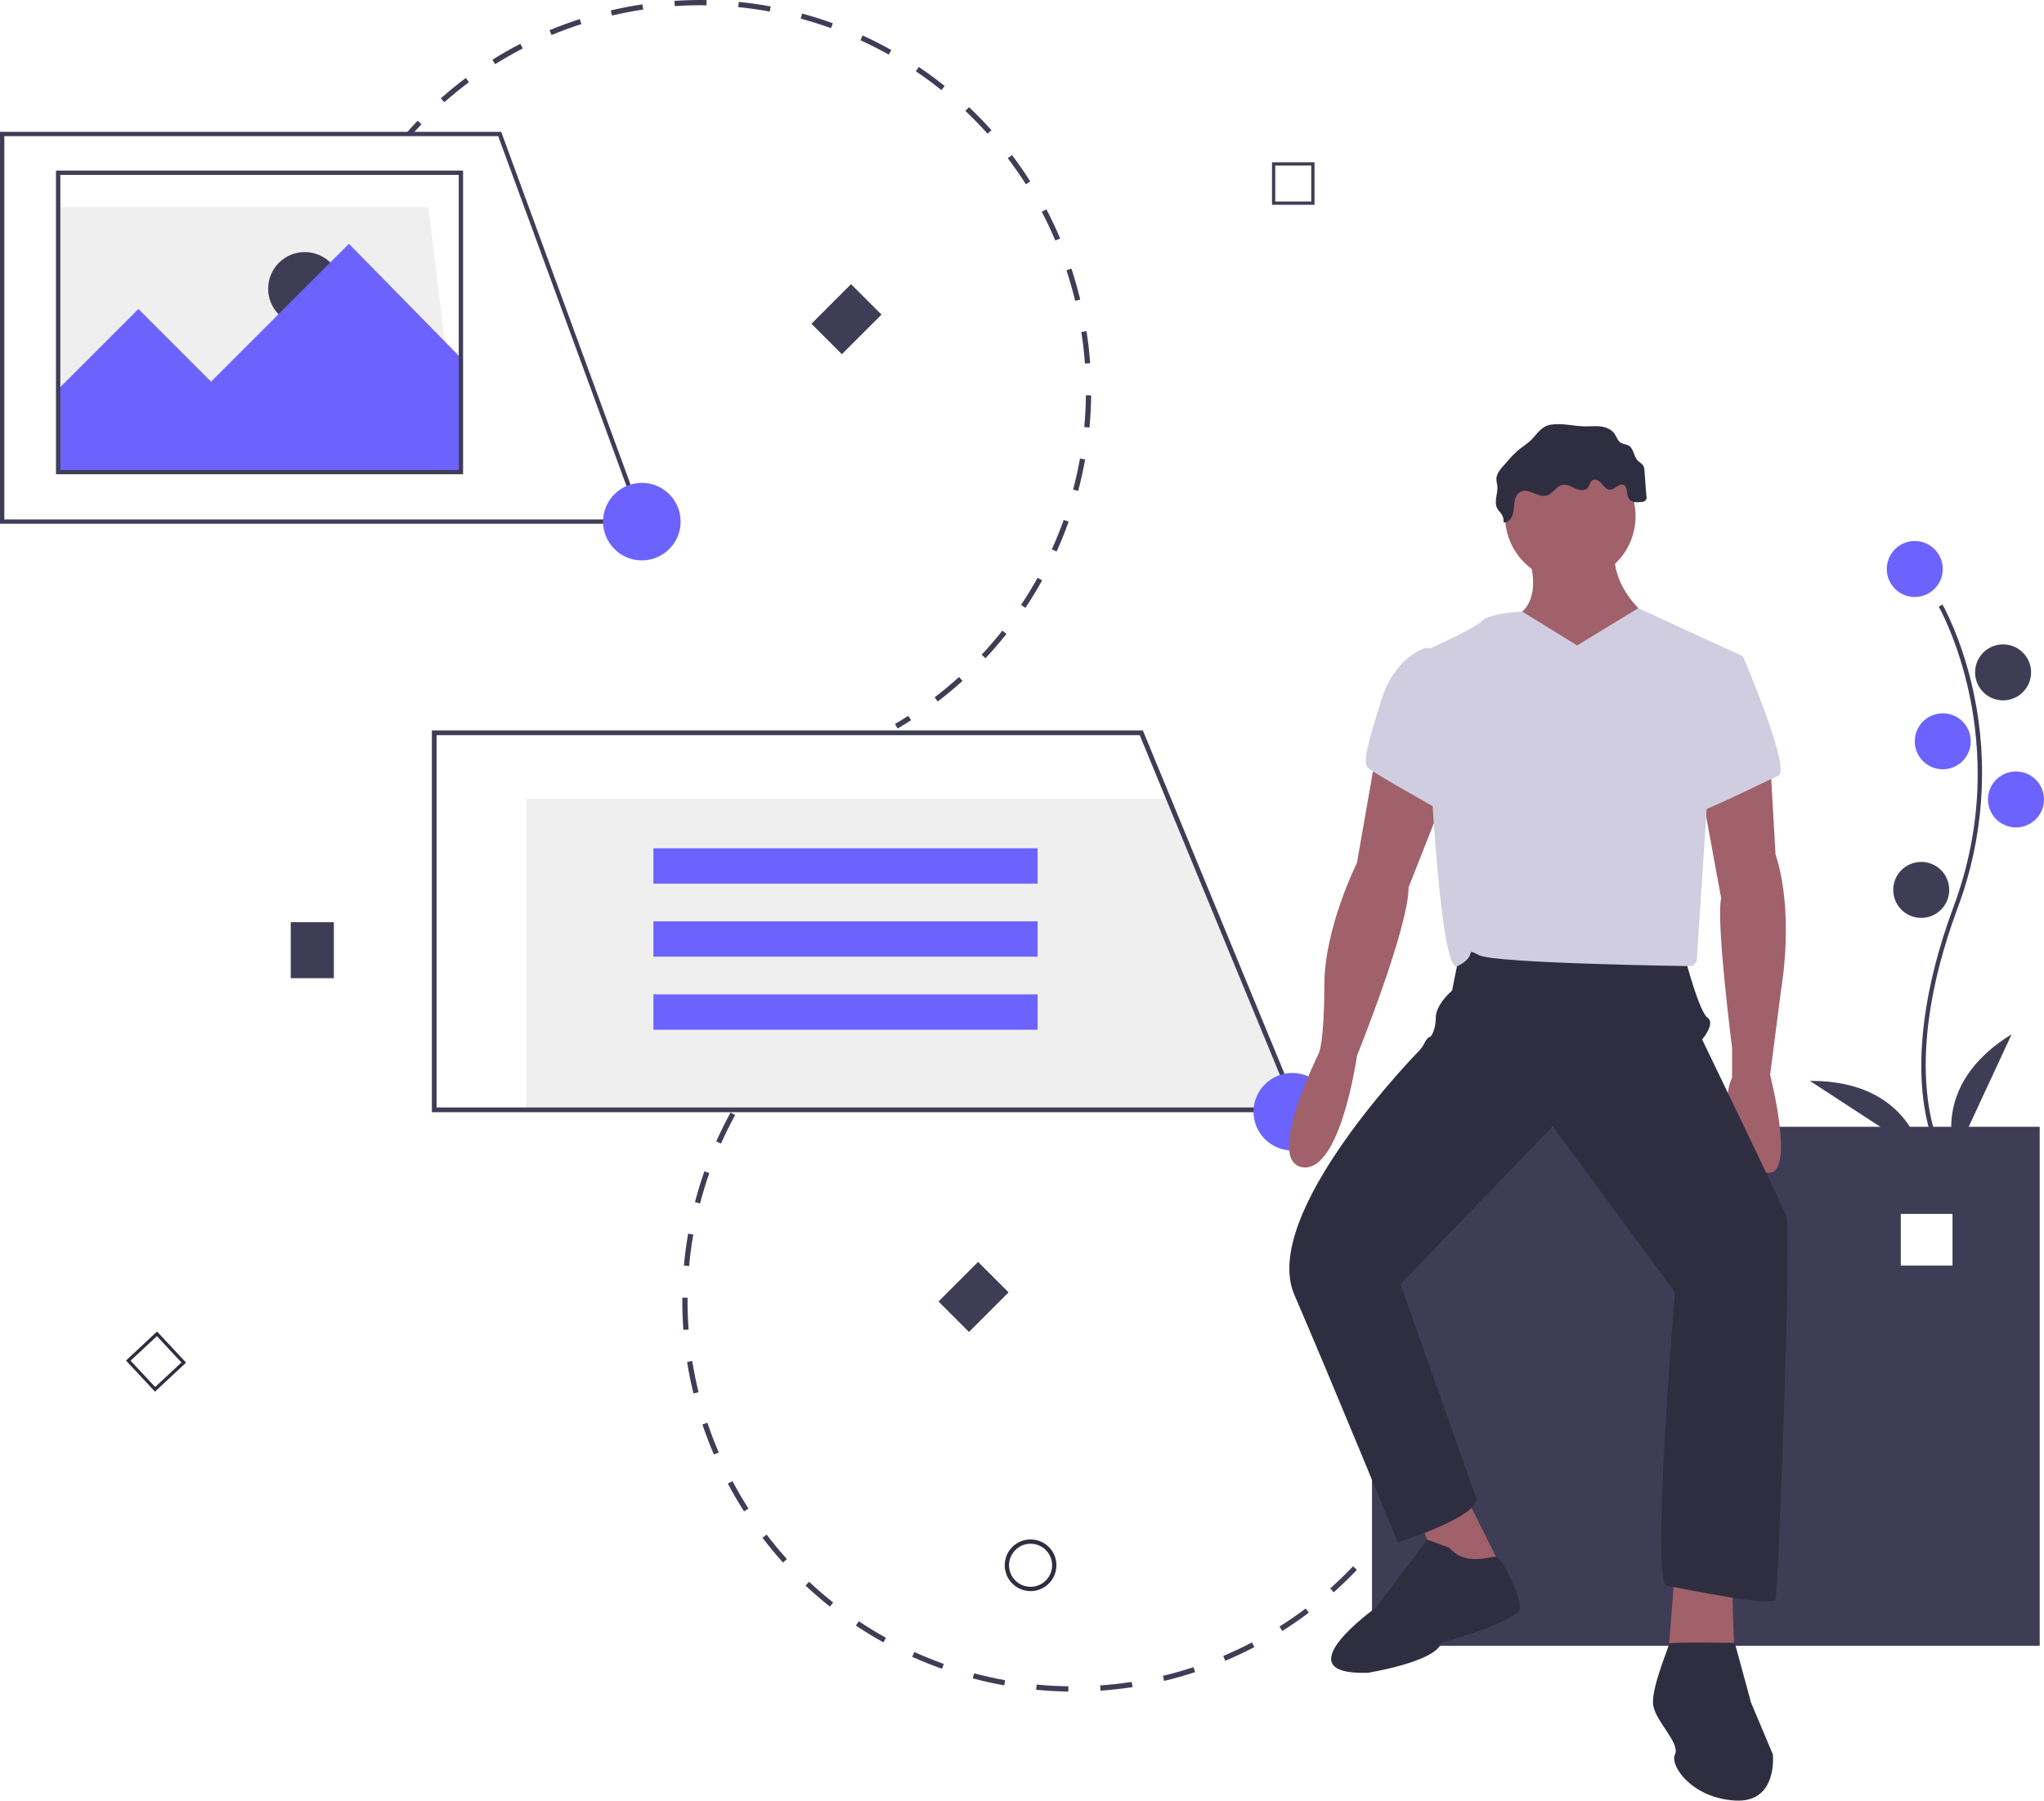
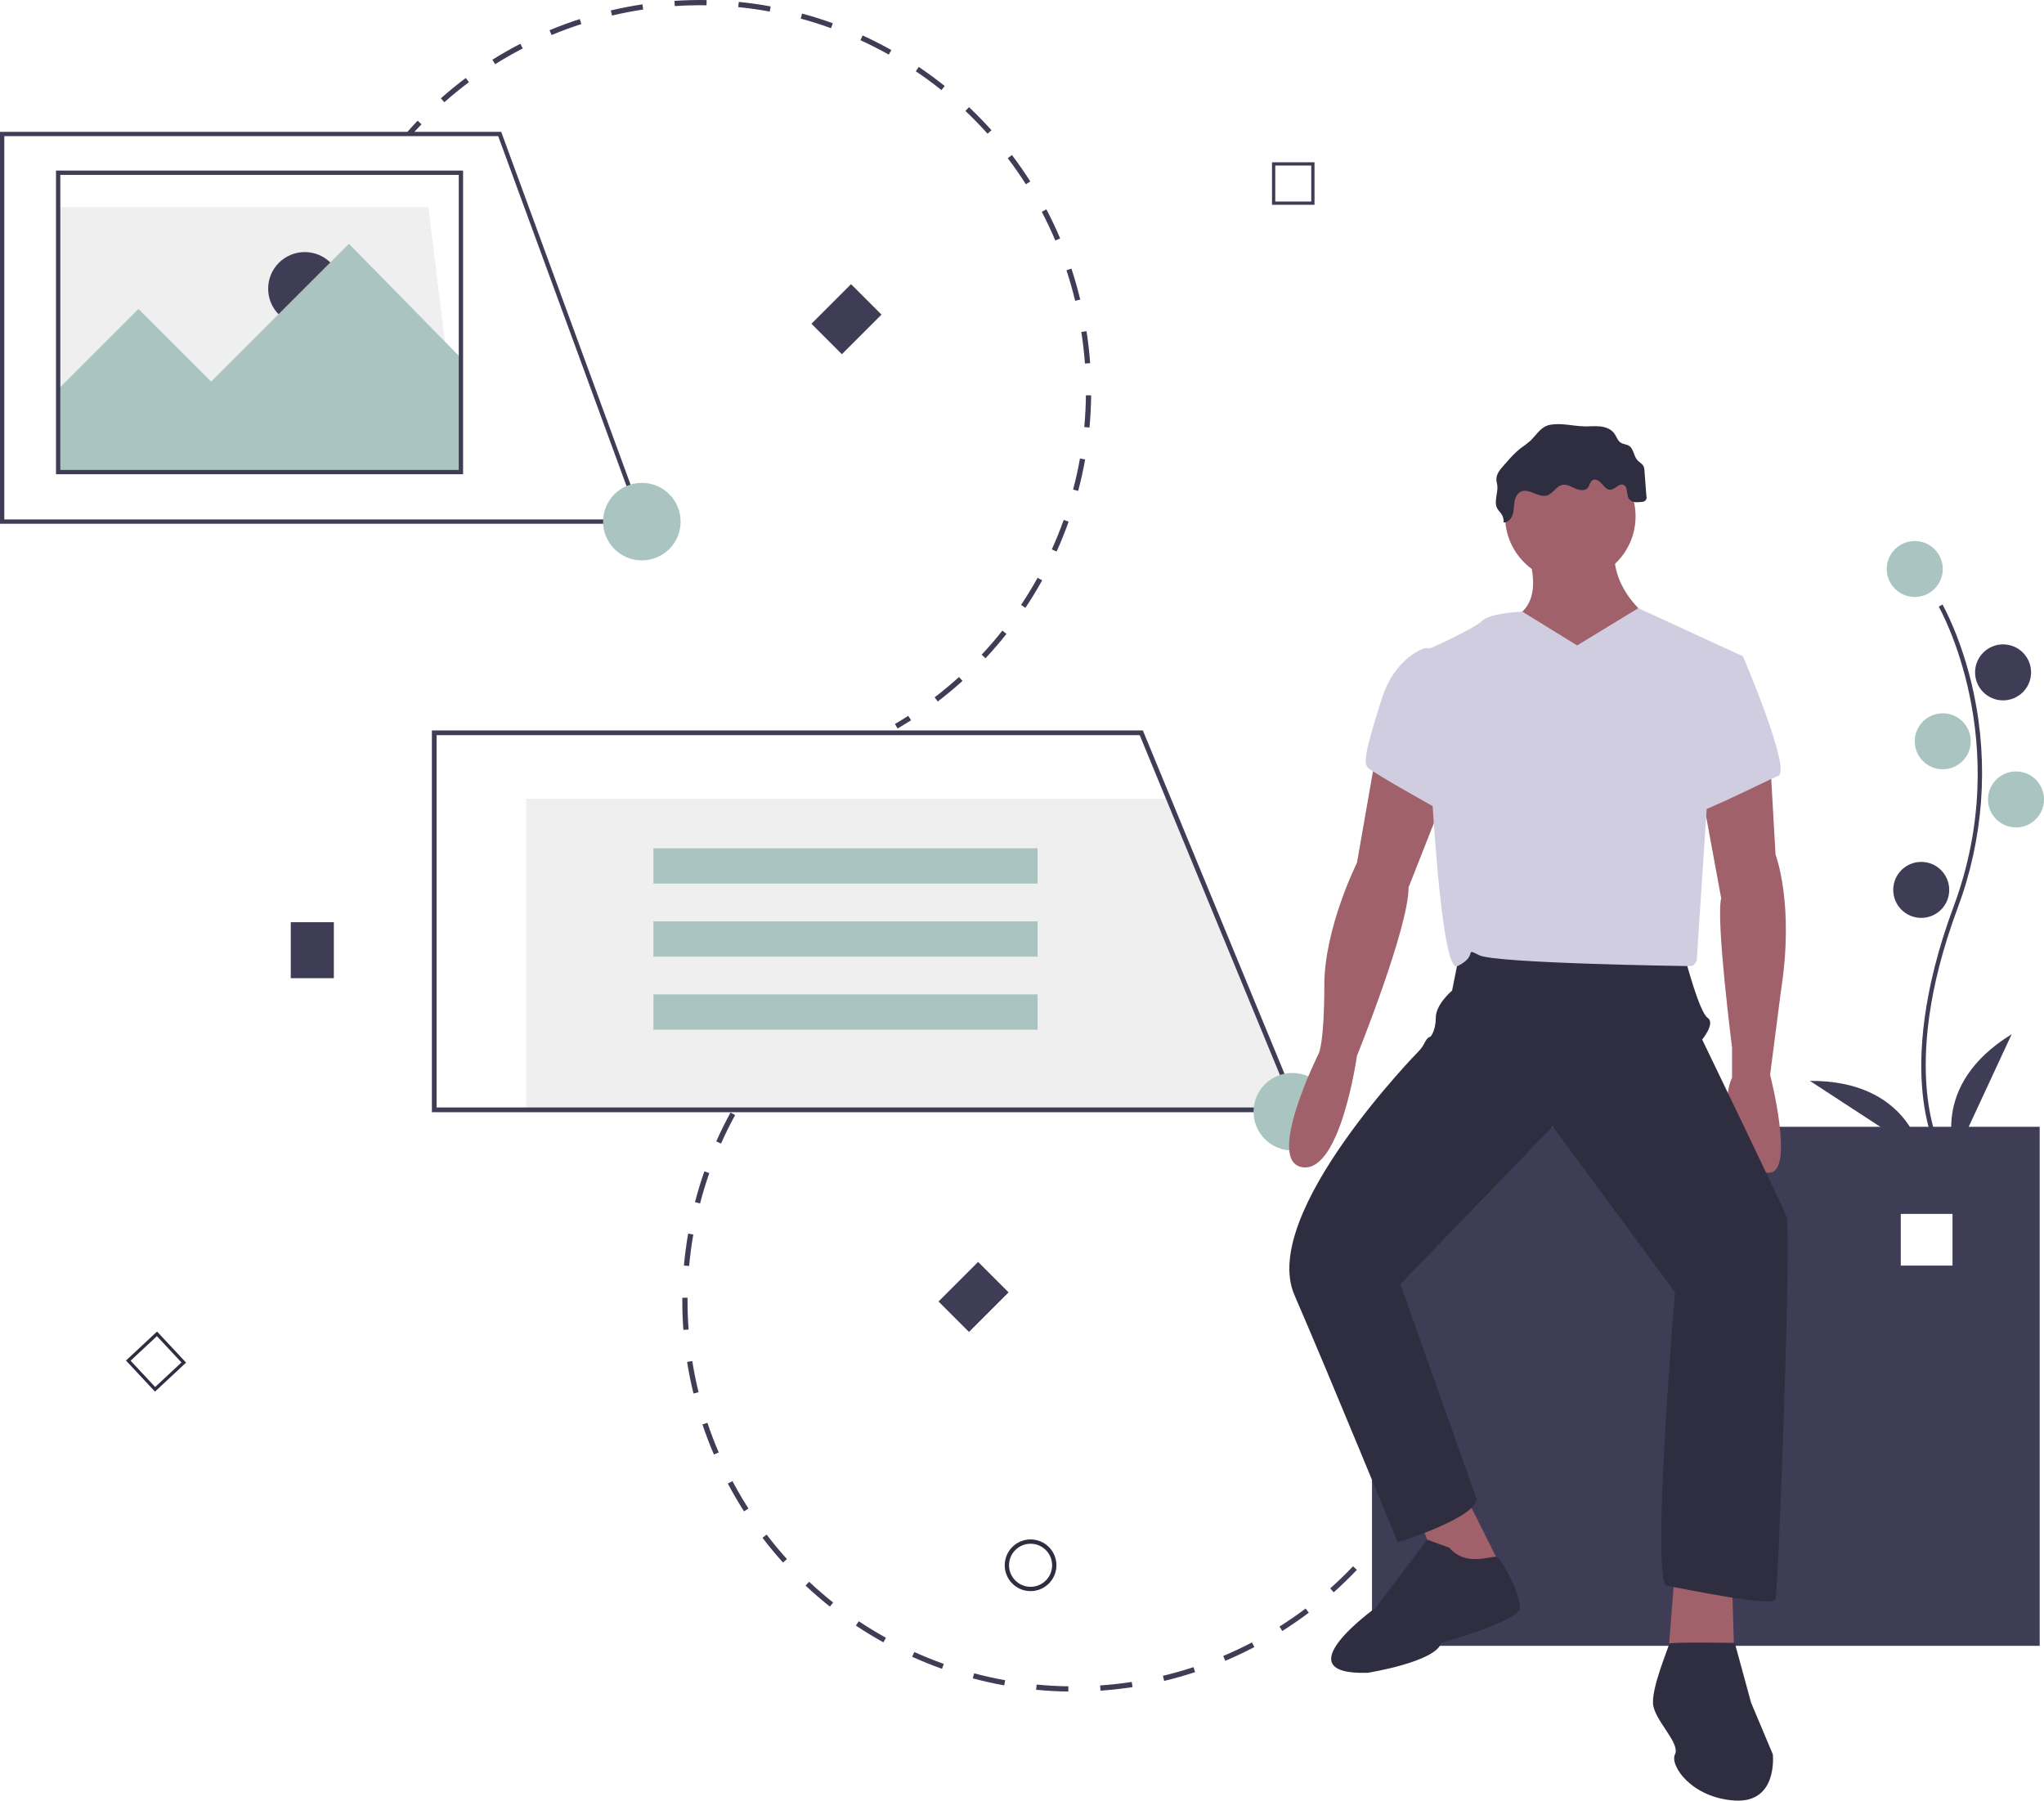
<svg xmlns="http://www.w3.org/2000/svg" id="e557b204-1bfc-4f91-8d35-03414f04ca70" data-name="Layer 1" width="949" height="836.095" viewBox="0 0 949 836.095">
  <polygon points="214 219.205 27 219.205 27 96.205 198.889 96.205 214 219.205" fill="#efefef" />
  <circle cx="141.5" cy="134.048" r="17" fill="#3f3d56" />
  <path d="M314.45,93.401c1.612-1.829,3.281-3.649,4.962-5.41l1.76,1.68c-1.66,1.738-3.307,3.534-4.897,5.338Z" transform="translate(-125.5 -31.95243)" fill="#3f3d56" />
  <path d="M330.181,77.611c3.717-3.298,7.615-6.479,11.588-9.455l1.459,1.946c-3.919,2.936-7.765,6.074-11.432,9.328Zm23.919-17.916c4.207-2.637,8.578-5.13,12.99-7.41l1.117,2.161c-4.353,2.249-8.665,4.708-12.815,7.309Zm26.549-13.717c4.577-1.903,9.297-3.642,14.029-5.169l.747,2.315c-4.67,1.506-9.327,3.222-13.843,5.1ZM409.642,39.166l-.557-2.367c4.841-1.139,9.78-2.09,14.679-2.828l.362,2.406C419.292,37.104,414.419,38.043,409.642,39.166Zm29.147-4.383-.163-2.427c4.954-.332,9.982-.46,14.946-.381l-.038,2.433C448.636,34.329,443.676,34.456,438.788,34.783Zm29.47.472.24-2.42c4.942.491,9.927,1.196,14.815,2.096l-.44,2.392C478.051,36.436,473.134,35.74,468.259,35.255Zm91.164,320.498c3.885-2.976,7.696-6.154,11.329-9.447l1.634,1.802c-3.682,3.338-7.546,6.559-11.483,9.575ZM497.266,40.593l.636-2.348c4.79,1.299,9.589,2.815,14.263,4.505l-.827,2.287C506.726,43.37,501.992,41.875,497.266,40.593ZM581.263,335.957c3.344-3.577,6.583-7.339,9.624-11.18l1.907,1.51c-3.083,3.894-6.365,7.706-9.754,11.331ZM524.995,50.624l1.012-2.212c4.516,2.067,9.001,4.347,13.331,6.776l-1.19,2.121C533.877,54.912,529.451,52.663,524.995,50.624ZM599.562,312.844c2.718-4.078,5.298-8.319,7.671-12.604l2.128,1.179c-2.405,4.343-5.021,8.641-7.774,12.774ZM550.711,65.046l1.359-2.017c4.117,2.774,8.169,5.755,12.045,8.857L562.596,73.786C558.771,70.725,554.773,67.784,550.711,65.046Zm63.136,222.005c2.015-4.467,3.87-9.072,5.511-13.688l2.292.815c-1.664,4.678-3.543,9.345-5.586,13.873ZM573.721,83.468l1.671-1.768c3.61,3.413,7.119,7.015,10.43,10.707L584.011,94.031C580.745,90.389,577.283,86.835,573.721,83.468Zm50.005,175.802c1.258-4.743,2.331-9.59,3.191-14.407l2.395.427c-.872,4.882-1.96,9.795-3.234,14.603ZM593.392,105.405l1.939-1.469c2.997,3.957,5.864,8.086,8.521,12.274l-2.054,1.303C599.176,113.382,596.349,109.308,593.392,105.405Zm35.515,124.836c.458-4.876.717-9.834.769-14.736l2.432.026c-.052,4.968-.314,9.994-.779,14.937Zm-19.732-99.956,2.155-1.128c2.3,4.393,4.447,8.942,6.381,13.52l-2.241.946C613.561,139.107,611.444,134.619,609.175,130.285Zm20.044,70.473c-.353-4.876-.916-9.807-1.673-14.657l2.404-.375c.767,4.915,1.338,9.914,1.696,14.856Zm-8.575-43.321,2.311-.76c1.548,4.709,2.926,9.563,4.087,14.383l-2.365.57C623.531,166.869,622.171,162.084,620.643,157.436Z" transform="translate(-125.5 -31.95243)" fill="#3f3d56" />
  <path d="M541.012,368.114c2.076-1.213,4.156-2.486,6.182-3.783l1.312,2.048c-2.053,1.315-4.162,2.605-6.266,3.835Z" transform="translate(-125.5 -31.95243)" fill="#3f3d56" />
-   <polygon points="27 180.742 64.268 143.474 98 177.205 162 113.205 214.5 166.705 214.5 219.205 27 219.205 27 180.742" fill="#6c63ff" />
+   <polygon points="27 180.742 64.268 143.474 98 177.205 162 113.205 214.5 166.705 214.5 219.205 27 219.205 27 180.742" fill="#aac5c1" />
  <path d="M762.5,555.158v241h310v-241Zm269.519,64.449h-24.009V595.598h24.009Z" transform="translate(-125.5 -31.95243)" fill="#3f3d56" />
  <rect x="135" y="428.205" width="20" height="26" fill="#3f3d56" />
  <rect x="567.5" y="621.158" width="20" height="26" transform="translate(492.0631 -254.5661) rotate(45)" fill="#3f3d56" />
  <rect x="508.5" y="167.158" width="20" height="26" transform="translate(153.7559 -345.8203) rotate(45)" fill="#3f3d56" />
  <path d="M785.503,718.401c-1.107,2.172-2.272,4.349-3.463,6.473l-2.122-1.19c1.176-2.096,2.326-4.244,3.418-6.387Z" transform="translate(-125.5 -31.95243)" fill="#3f3d56" />
  <path d="M774.186,737.604c-2.781,4.118-5.768,8.168-8.876,12.036l-1.896-1.523c3.067-3.817,6.013-7.812,8.757-11.875Zm-18.72,23.295c-3.42,3.599-7.035,7.099-10.743,10.404l-1.619-1.816c3.658-3.26,7.224-6.712,10.598-10.263Zm-22.31,19.881c-3.961,2.98-8.101,5.837-12.306,8.492l-1.299-2.057c4.15-2.619,8.234-5.438,12.142-8.378ZM706.764,794.579l1.128,2.155c-4.406,2.305-8.954,4.454-13.516,6.385l-.948-2.24C697.928,798.973,702.415,796.854,706.764,794.579Zm-27.145,11.484.76,2.31c-4.716,1.552-9.555,2.925-14.383,4.081l-.567-2.366C670.192,808.949,674.966,807.594,679.619,806.063Zm-28.664,6.862.368,2.404c-4.909.752-9.913,1.307-14.871,1.649l-.168-2.427C641.176,814.214,646.111,813.667,650.955,812.925ZM483.047,525.111c-3.024,3.847-5.927,7.873-8.628,11.964l-2.03-1.34c2.738-4.148,5.68-8.228,8.745-12.127ZM621.531,814.959l-.033,2.432c-4.963-.068-9.988-.345-14.935-.822l.233-2.421C611.677,814.619,616.635,814.892,621.531,814.959ZM466.808,549.712c-2.351,4.295-4.554,8.743-6.545,13.22l-2.223-.989c2.019-4.537,4.252-9.045,6.635-13.398Zm125.37,262.418-.431,2.394c-4.888-.881-9.798-1.975-14.596-3.252l.626-2.35C582.511,810.182,587.356,811.261,592.179,812.13ZM454.822,576.645c-1.619,4.626-3.066,9.374-4.301,14.114l-2.354-.613c1.251-4.804,2.717-9.617,4.358-14.304ZM563.686,804.546l-.816,2.291c-4.677-1.665-9.343-3.545-13.868-5.588l1.001-2.217C554.469,801.048,559.072,802.903,563.686,804.546ZM447.391,605.178c-.843,4.827-1.495,9.749-1.939,14.627l-2.423-.22c.45-4.945,1.111-9.932,1.965-14.825ZM536.822,792.416l-1.179,2.127c-4.344-2.409-8.638-5.027-12.762-7.781l1.351-2.023C528.3,787.457,532.536,790.04,536.822,792.416ZM444.721,634.542c-.04,4.907.123,9.869.487,14.748l-2.426.181c-.368-4.946-.534-9.975-.494-14.949Zm67.598,141.51-1.513,1.904c-3.886-3.089-7.688-6.376-11.302-9.773l1.666-1.772C504.735,769.762,508.486,773.006,512.319,776.052ZM446.913,663.948c.767,4.837,1.748,9.704,2.915,14.465l-2.362.579c-1.183-4.825-2.178-9.759-2.955-14.662ZM490.852,755.872l-1.807,1.628c-3.319-3.684-6.528-7.557-9.539-11.512l1.936-1.473C484.412,748.416,487.578,752.237,490.852,755.872Zm-36.919-63.286c1.553,4.636,3.323,9.273,5.261,13.782l-2.235.96c-1.964-4.57-3.758-9.271-5.332-13.969ZM472.999,732.42l-2.05,1.31c-2.669-4.177-5.209-8.537-7.531-12.917l2.149-1.14C467.86,723.999,470.366,728.297,472.999,732.42Z" transform="translate(-125.5 -31.95243)" fill="#3f3d56" />
  <path d="M497.811,508.566c-1.71,1.691-3.408,3.44-5.048,5.2l-1.78-1.658c1.663-1.784,3.384-3.557,5.118-5.271Z" transform="translate(-125.5 -31.95243)" fill="#3f3d56" />
  <path d="M1025.646,567.679c-.229-.375-5.641-9.41-7.517-28.172-1.721-17.213-.614-46.227,14.433-86.698,28.506-76.671-6.569-138.533-6.928-139.149l1.73-1.004c.091.156,9.142,15.929,14.488,41.044a179.061,179.061,0,0,1-7.416,99.807c-28.457,76.54-7.301,112.773-7.084,113.131Z" transform="translate(-125.5 -31.95243)" fill="#3f3d56" />
-   <circle cx="889" cy="264.205" r="13" fill="#6c63ff" />
+   <circle cx="889" cy="264.205" r="13" fill="#aac5c1" />
  <circle cx="930" cy="312.205" r="13" fill="#3f3d56" />
-   <circle cx="902" cy="344.205" r="13" fill="#6c63ff" />
-   <circle cx="936" cy="371.205" r="13" fill="#6c63ff" />
+   <circle cx="902" cy="344.205" r="13" fill="#aac5c1" />
+   <circle cx="936" cy="371.205" r="13" fill="#aac5c1" />
  <circle cx="892" cy="413.205" r="13" fill="#3f3d56" />
  <path d="M1033.5,568.158s-13-32,26-56Z" transform="translate(-125.5 -31.95243)" fill="#3f3d56" />
  <path d="M1017.512,567.577s-5.916-34.029-51.709-33.738Z" transform="translate(-125.5 -31.95243)" fill="#3f3d56" />
  <path d="M603.983,770.754a12,12,0,1,1,12-12A12.014,12.014,0,0,1,603.983,770.754Zm0-22a10,10,0,1,0,10,10A10.011,10.011,0,0,0,603.983,748.754Z" transform="translate(-125.5 -31.95243)" fill="#2f2e41" />
  <path d="M735.811,127.044H716.07V107.303h19.741Zm-18.223-1.519h16.704V108.821H717.588Z" transform="translate(-125.5 -31.95243)" fill="#3f3d56" />
  <path d="M197.455,678.124l-13.465-14.436,14.436-13.465,13.465,14.436ZM186.136,663.762l11.394,12.215,12.215-11.394L198.351,652.369Z" transform="translate(-125.5 -31.95243)" fill="#2f2e41" />
  <polygon points="602.103 515.335 244.286 515.335 244.286 370.895 541.92 370.895 602.103 515.335" fill="#efefef" />
  <path d="M729.238,548.382H326.017v-177.267h330.099l.279.677ZM328.205,546.193h397.763L654.651,373.303H328.205Z" transform="translate(-125.5 -31.95243)" fill="#3f3d56" />
-   <rect x="303.375" y="393.874" width="178.361" height="16.414" fill="#6c63ff" />
-   <rect x="303.375" y="427.796" width="178.361" height="16.414" fill="#6c63ff" />
-   <rect x="303.375" y="461.717" width="178.361" height="16.414" fill="#6c63ff" />
+   <rect x="303.375" y="393.874" width="178.361" height="16.414" fill="#aac5c1" />
+   <rect x="303.375" y="427.796" width="178.361" height="16.414" fill="#aac5c1" />
+   <rect x="303.375" y="461.717" width="178.361" height="16.414" fill="#aac5c1" />
  <path d="M424.932,275.158H125.5v-182H358.198l.241.656Zm-297.432-2H422.068l-65.267-178H127.5Z" transform="translate(-125.5 -31.95243)" fill="#3f3d56" />
  <path d="M340.5,252.158h-189v-141h189Zm-187-2h185v-137h-185Z" transform="translate(-125.5 -31.95243)" fill="#3f3d56" />
-   <circle cx="298" cy="242.205" r="18" fill="#6c63ff" />
-   <circle cx="600" cy="516.205" r="18" fill="#6c63ff" />
+   <circle cx="298" cy="242.205" r="18" fill="#aac5c1" />
+   <circle cx="600" cy="516.205" r="18" fill="#aac5c1" />
  <circle cx="729.08" cy="239.742" r="30.288" fill="#a0616a" />
  <path d="M833.756,286.208s10.096,22.716-3.786,31.55,22.716,45.433,22.716,45.433l40.385-42.909s-21.454-13.882-17.668-36.598Z" transform="translate(-125.5 -31.95243)" fill="#a0616a" />
  <path d="M764.345,382.121l-8.834,50.481s-15.144,30.288-15.144,56.791-2.524,31.55-2.524,31.55-25.24,50.481-7.572,53.005,25.24-51.743,25.24-51.743,23.978-59.315,23.978-78.245l16.406-41.647Z" transform="translate(-125.5 -31.95243)" fill="#a0616a" />
  <path d="M947.338,384.645l2.524,44.171s8.834,22.716,2.524,63.101l-5.048,39.122s11.358,44.171,0,45.433-25.24-27.764-17.668-44.171V518.419s-7.572-59.315-5.048-69.411l-8.834-47.957Z" transform="translate(-125.5 -31.95243)" fill="#a0616a" />
  <polygon points="657.776 702.271 670.396 735.083 698.16 730.035 680.492 694.699 657.776 702.271" fill="#a0616a" />
  <polygon points="777.667 728.773 773.881 776.73 805.431 776.73 804.169 735.083 777.667 728.773" fill="#a0616a" />
  <path d="M803.468,472.986l-3.786,18.93s-7.572,6.31-7.572,12.62-2.524,8.834-2.524,8.834-1.262,0-2.524,2.524a15.618,15.618,0,0,1-2.524,3.786s-74.459,75.721-58.053,113.581S774.442,748.105,774.442,748.105,811.04,736.747,811.04,727.913l-35.336-99.699L846.376,555.017l56.791,76.983s-11.358,135.036-3.786,136.298,49.219,10.096,50.481,6.31,7.572-171.634,5.048-177.944-39.122-82.031-39.122-82.031,6.31-7.572,2.524-10.096S908.215,478.034,908.215,478.034,809.778,461.628,803.468,472.986Z" transform="translate(-125.5 -31.95243)" fill="#2f2e41" />
  <path d="M857.735,331.64l-25.438-15.689S817.35,316.496,813.564,320.282s-26.502,13.882-26.502,13.882,5.048,151.442,15.144,146.394,2.524-8.834,10.096-5.048,97.175,5.048,98.437,5.048,2.524-2.524,2.524-2.524l5.048-76.983,16.406-64.363L886.146,314.339Z" transform="translate(-125.5 -31.95243)" fill="#d0cde1" />
  <path d="M797.158,332.902H787.062s-13.882,3.786-20.192,23.978-8.834,29.026-6.31,31.55,36.598,21.454,36.598,21.454Z" transform="translate(-125.5 -31.95243)" fill="#d0cde1" />
  <path d="M917.049,335.426l17.668,1.262s22.716,53.005,16.406,55.529-42.909,21.454-42.909,17.668S917.049,335.426,917.049,335.426Z" transform="translate(-125.5 -31.95243)" fill="#d0cde1" />
  <path d="M798.42,750.629l-10.29-3.786-23.784,31.55s-44.171,31.55-3.786,30.288c0,0,31.55-5.048,34.074-13.882,0,0,36.598-10.096,36.598-16.406s-8.411-23.132-11.146-23.555S805.992,759.464,798.42,750.629Z" transform="translate(-125.5 -31.95243)" fill="#2f2e41" />
  <path d="M930.931,794.8s-30.681-.499-30.485.382-8.638,21.073-7.376,28.645,12.62,17.668,10.096,22.716,7.572,20.192,27.764,21.454,17.668-21.454,17.668-21.454l-10.096-23.978Z" transform="translate(-125.5 -31.95243)" fill="#2f2e41" />
  <path d="M836.009,236.637a57.331,57.331,0,0,1-4.738,3.625,45.041,45.041,0,0,0-5.712,5.673l-1.953,2.187c-1.662,1.861-3.425,3.984-3.355,6.478.026.925.31,1.823.422,2.742.442,3.646-1.786,7.653.048,10.834.53.92,1.35,1.639,1.935,2.525a5.903,5.903,0,0,1,.933,3.844c1.971.081,3.588-1.686,4.206-3.559s.535-3.897.836-5.847,1.147-4.014,2.918-4.882c3.78-1.852,8.12,2.963,12.155,1.763,2.817-.838,4.303-4.33,7.183-4.916,2.061-.419,4.046.806,5.962,1.674s4.499,1.27,5.854-.339c.897-1.065.993-2.773,2.182-3.497,1.426-.868,3.212.34,4.291,1.613s2.272,2.83,3.94,2.783c2.213-.061,3.909-3.009,6.01-2.31,2.371.789,1.281,4.584,2.719,6.627,1.216,1.728,3.764,1.626,5.857,1.34a2.098,2.098,0,0,0,2.184-2.801l-.874-11.596a5.599,5.599,0,0,0-.513-2.314c-.609-1.103-1.87-1.661-2.727-2.585-1.803-1.941-1.716-5.343-3.957-6.755-1.164-.733-2.686-.711-3.842-1.457-1.482-.956-1.959-2.872-2.998-4.298-1.484-2.039-4.079-2.984-6.587-3.243s-5.04.053-7.56-.029c-5.124-.167-10.248-1.609-15.398-.765C840.938,229.893,839.052,233.705,836.009,236.637Z" transform="translate(-125.5 -31.95243)" fill="#2f2e41" />
</svg>
